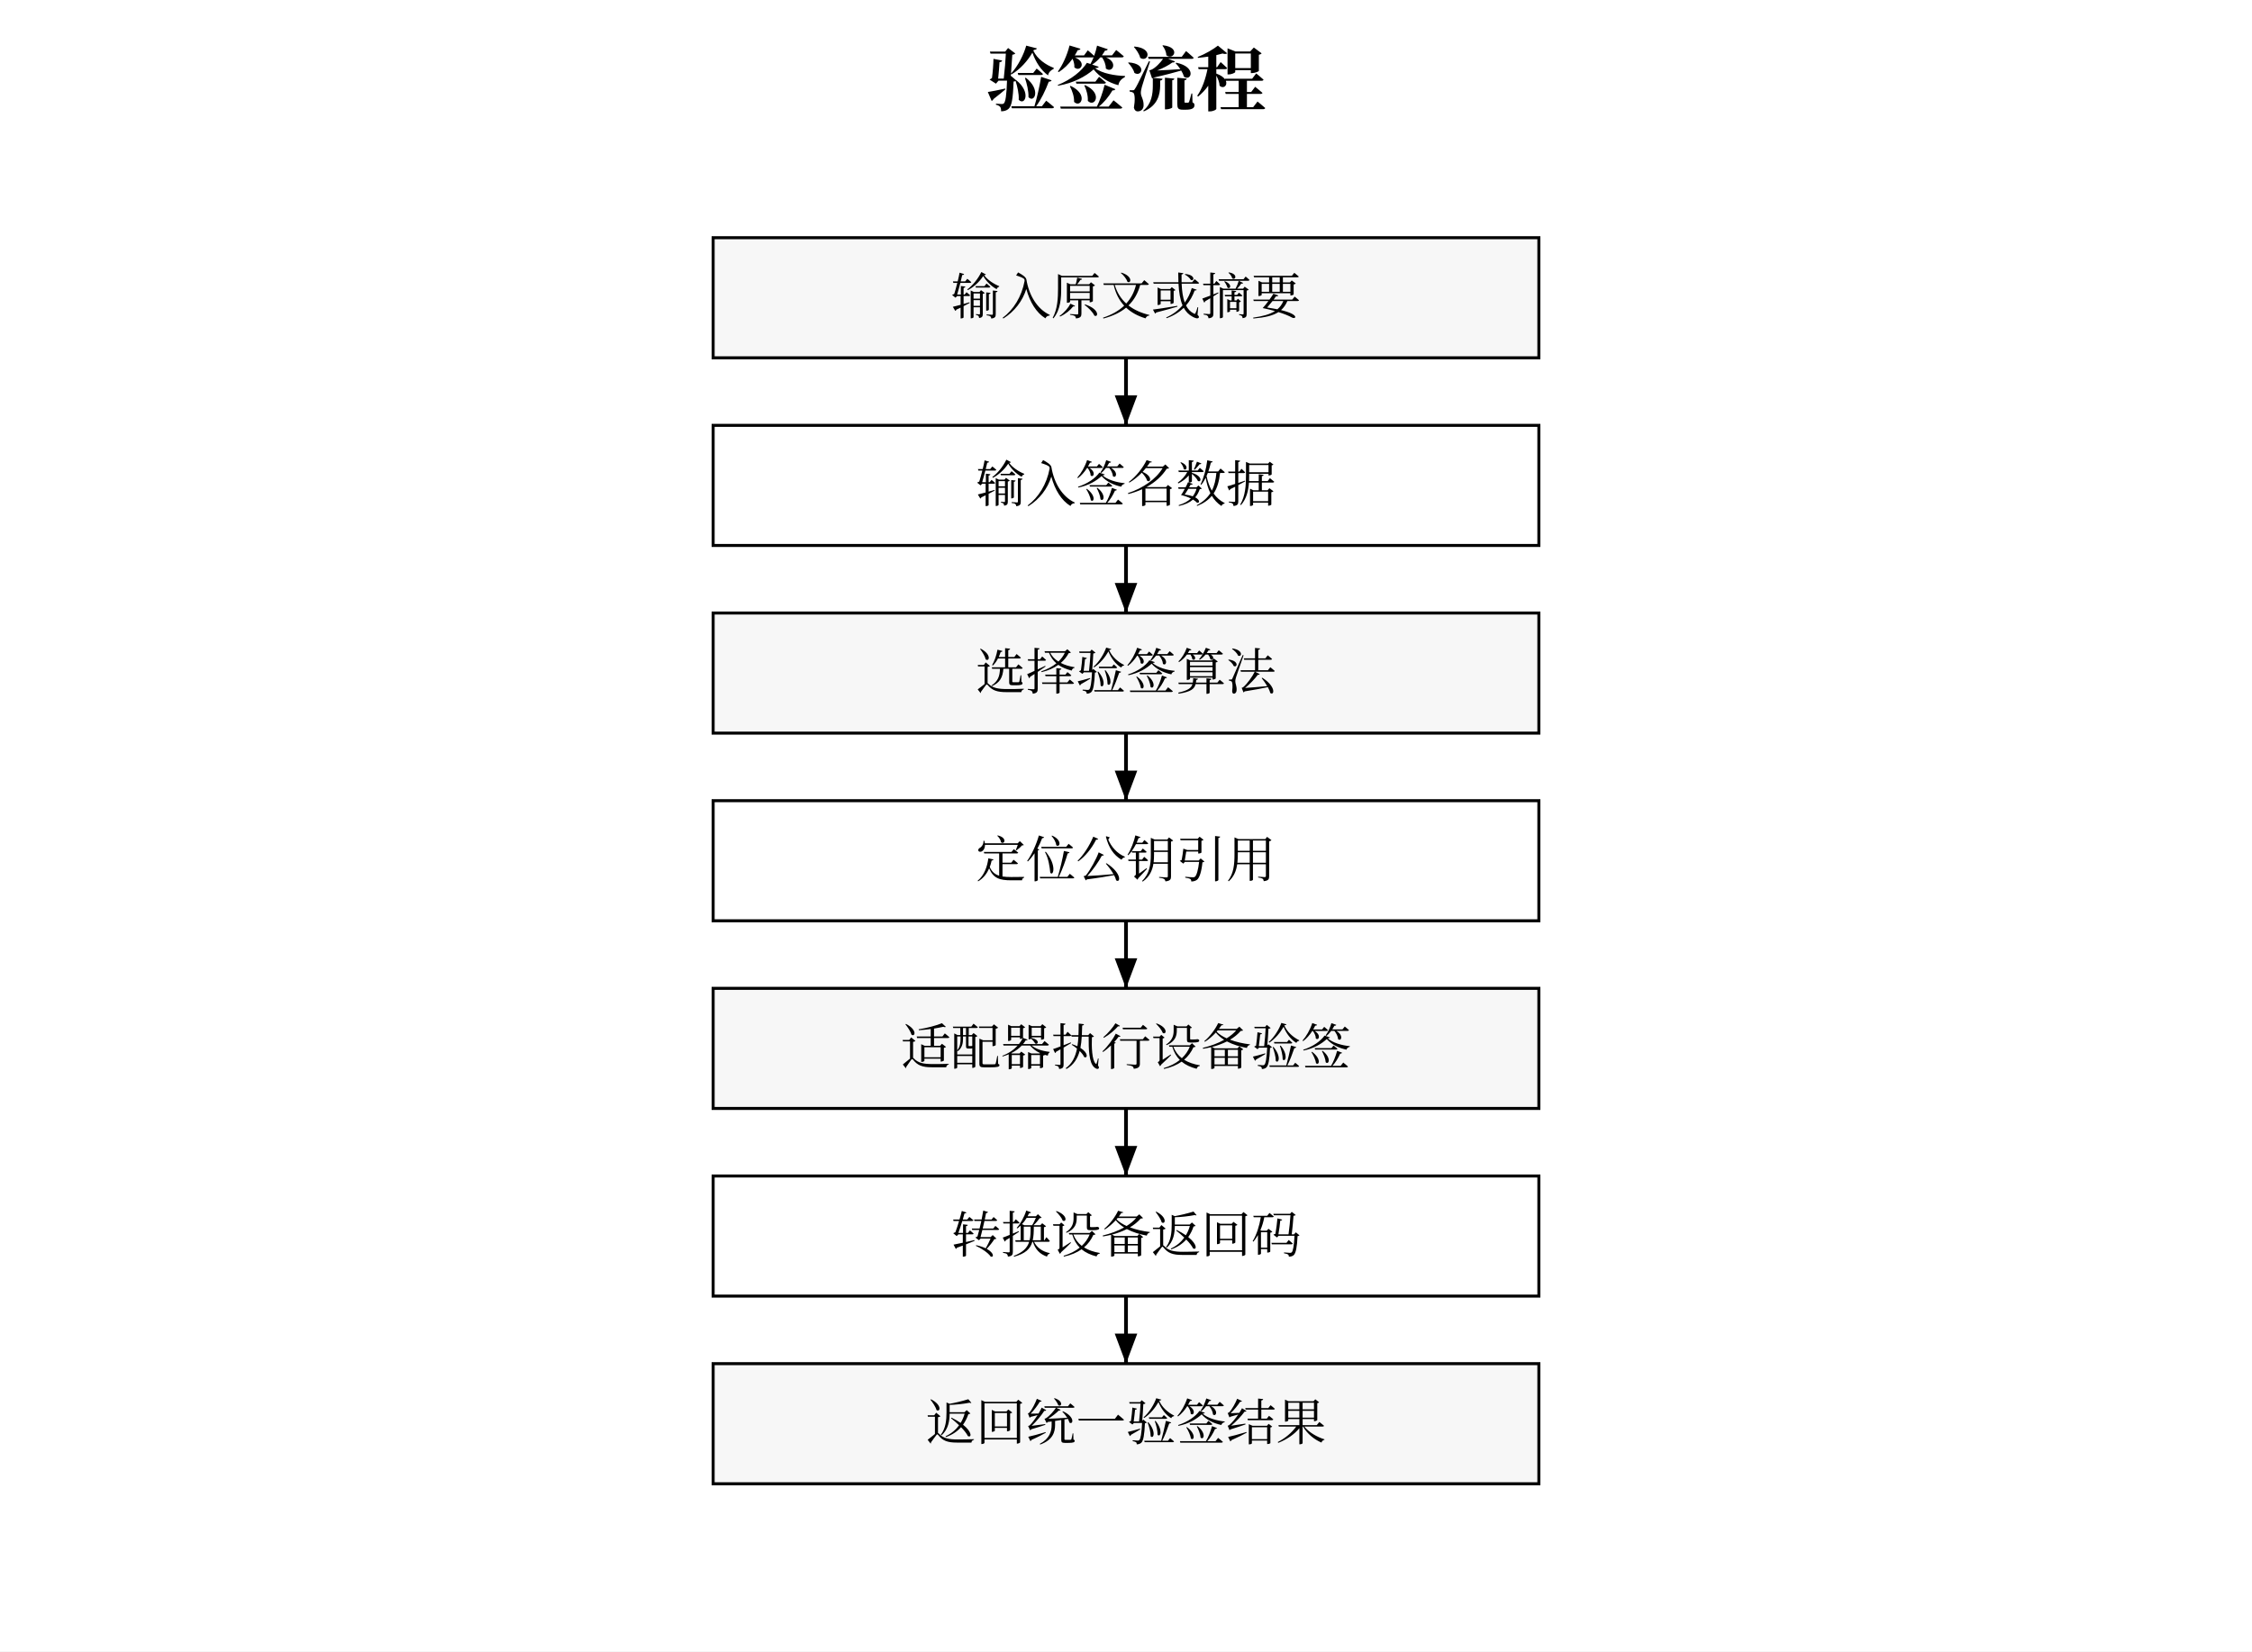
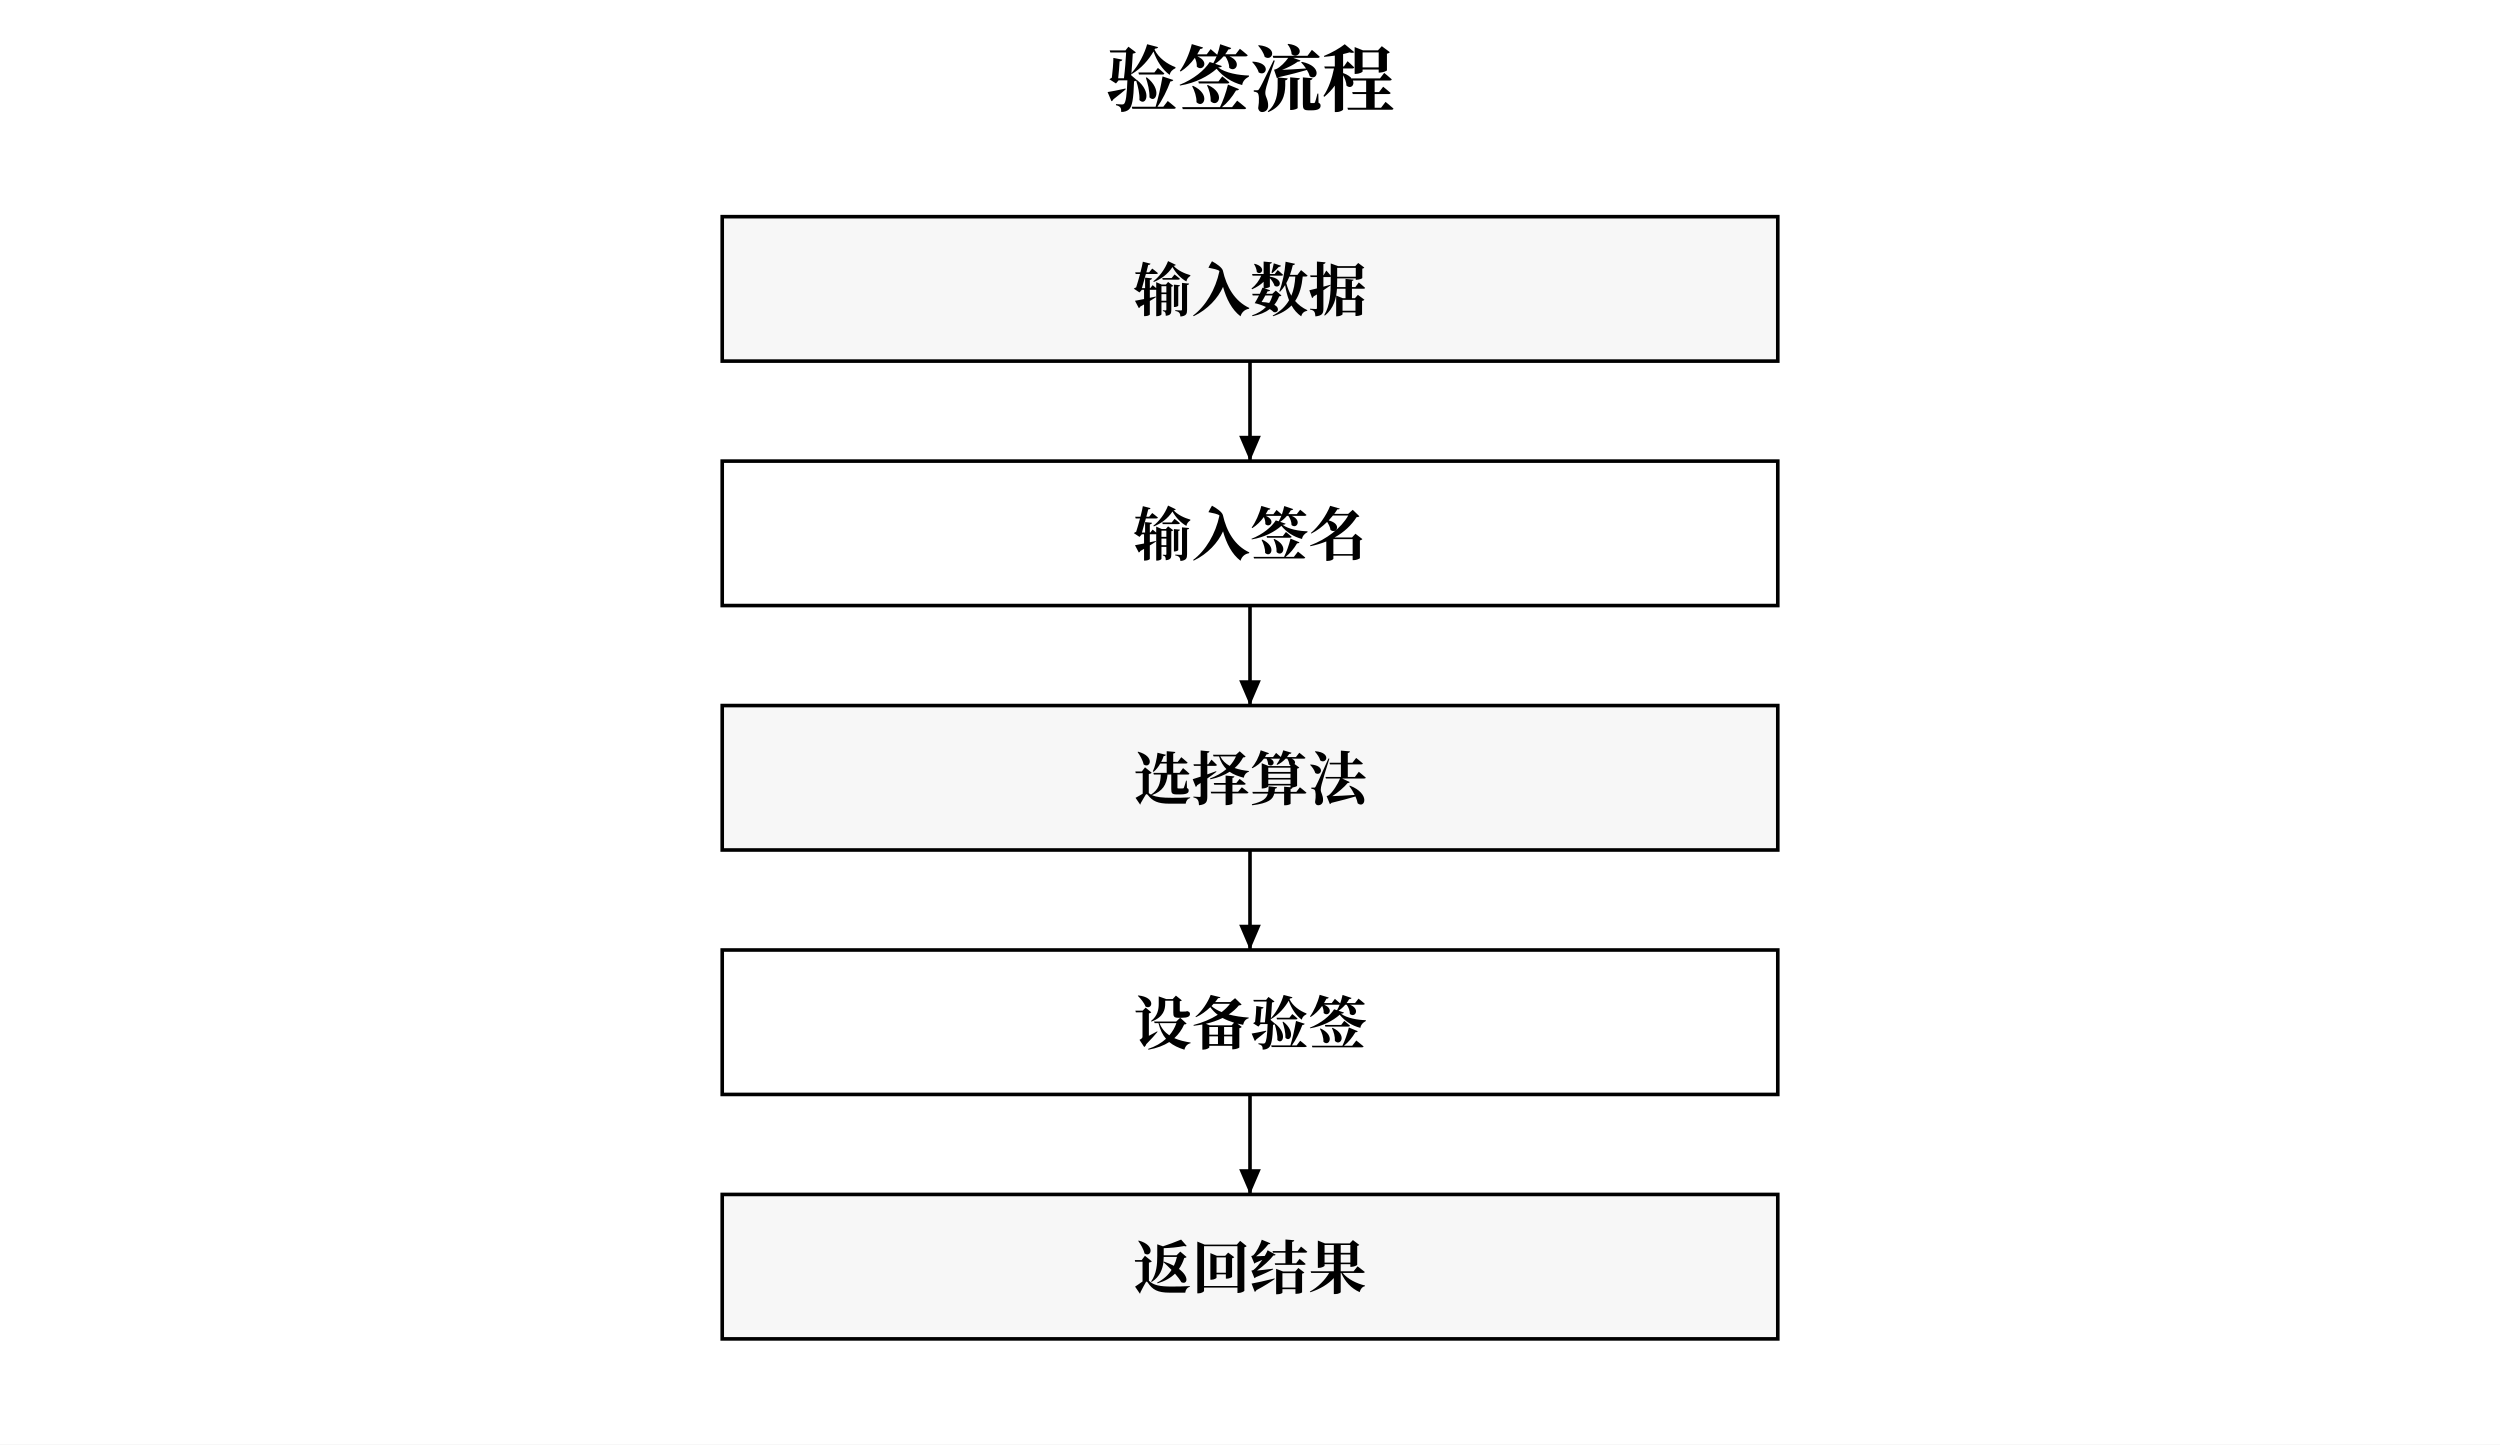
- <svg xmlns="http://www.w3.org/2000/svg" width="900" height="660" viewBox="0 0 900 660">
+ <svg xmlns="http://www.w3.org/2000/svg" width="900" height="520" viewBox="0 0 900 520">
  <defs>
-     <marker id="arrow" markerWidth="10" markerHeight="10" refX="8" refY="3" orient="auto" markerUnits="strokeWidth">
-       <path d="M0,0 L0,6 L8,3 z" fill="#000000" />
+     <marker id="arrow" markerWidth="8" markerHeight="8" refX="7" refY="3" orient="auto" markerUnits="strokeWidth">
+       <path d="M0,0 L0,6 L7,3 z" fill="#000000" />
    </marker>
  </defs>
-   <rect x="0" y="0" width="900" height="660" fill="#ffffff" />
-   <text x="450" y="42" font-family="SimSun, Songti SC, Noto Serif CJK SC, Microsoft YaHei, Arial, sans-serif" font-size="28" font-weight="bold" text-anchor="middle" fill="#000000">验签流程</text>
-   <rect x="285" y="95" width="330" height="48" rx="0" ry="0" fill="#f7f7f7" stroke="#000000" stroke-width="1.2" />
-   <text x="450.0" y="125.667" font-family="SimSun, Songti SC, Noto Serif CJK SC, Microsoft YaHei, Arial, sans-serif" font-size="20" font-weight="normal" text-anchor="middle" fill="#000000">输入原文或摘要</text>
-   <line x1="450" y1="143" x2="450" y2="170" stroke="#000000" stroke-width="1.5" marker-end="url(#arrow)" />
-   <rect x="285" y="170" width="330" height="48" rx="0" ry="0" fill="#ffffff" stroke="#000000" stroke-width="1.2" />
-   <text x="450.0" y="200.667" font-family="SimSun, Songti SC, Noto Serif CJK SC, Microsoft YaHei, Arial, sans-serif" font-size="20" font-weight="normal" text-anchor="middle" fill="#000000">输入签名数据</text>
-   <line x1="450" y1="218" x2="450" y2="245" stroke="#000000" stroke-width="1.5" marker-end="url(#arrow)" />
-   <rect x="285" y="245" width="330" height="48" rx="0" ry="0" fill="#f7f7f7" stroke="#000000" stroke-width="1.2" />
-   <text x="450.0" y="275.667" font-family="SimSun, Songti SC, Noto Serif CJK SC, Microsoft YaHei, Arial, sans-serif" font-size="20" font-weight="normal" text-anchor="middle" fill="#000000">选择验签算法</text>
-   <line x1="450" y1="293" x2="450" y2="320" stroke="#000000" stroke-width="1.5" marker-end="url(#arrow)" />
-   <rect x="285" y="320" width="330" height="48" rx="0" ry="0" fill="#ffffff" stroke="#000000" stroke-width="1.2" />
-   <text x="450.0" y="350.667" font-family="SimSun, Songti SC, Noto Serif CJK SC, Microsoft YaHei, Arial, sans-serif" font-size="20" font-weight="normal" text-anchor="middle" fill="#000000">定位公钥引用</text>
-   <line x1="450" y1="368" x2="450" y2="395" stroke="#000000" stroke-width="1.5" marker-end="url(#arrow)" />
-   <rect x="285" y="395" width="330" height="48" rx="0" ry="0" fill="#f7f7f7" stroke="#000000" stroke-width="1.2" />
-   <text x="450.0" y="425.667" font-family="SimSun, Songti SC, Noto Serif CJK SC, Microsoft YaHei, Arial, sans-serif" font-size="20" font-weight="normal" text-anchor="middle" fill="#000000">适配器执行设备验签</text>
-   <line x1="450" y1="443" x2="450" y2="470" stroke="#000000" stroke-width="1.5" marker-end="url(#arrow)" />
-   <rect x="285" y="470" width="330" height="48" rx="0" ry="0" fill="#ffffff" stroke="#000000" stroke-width="1.2" />
-   <text x="450.0" y="500.667" font-family="SimSun, Songti SC, Noto Serif CJK SC, Microsoft YaHei, Arial, sans-serif" font-size="20" font-weight="normal" text-anchor="middle" fill="#000000">转换设备返回码</text>
-   <line x1="450" y1="518" x2="450" y2="545" stroke="#000000" stroke-width="1.5" marker-end="url(#arrow)" />
-   <rect x="285" y="545" width="330" height="48" rx="0" ry="0" fill="#f7f7f7" stroke="#000000" stroke-width="1.2" />
-   <text x="450.0" y="575.667" font-family="SimSun, Songti SC, Noto Serif CJK SC, Microsoft YaHei, Arial, sans-serif" font-size="20" font-weight="normal" text-anchor="middle" fill="#000000">返回统一验签结果</text>
+   <rect x="0" y="0" width="900" height="520" fill="#ffffff" />
+   <text x="450.0" y="38" font-family="SimSun, Songti SC, Noto Serif CJK SC, Microsoft YaHei, Arial, sans-serif" font-size="26" font-weight="bold" text-anchor="middle" fill="#000000">验签流程</text>
+   <rect x="260" y="78" width="380" height="52" fill="#f7f7f7" stroke="#000000" stroke-width="1.3" />
+   <text x="450.0" y="112" font-family="SimSun, Songti SC, Noto Serif CJK SC, Microsoft YaHei, Arial, sans-serif" font-size="21" font-weight="bold" text-anchor="middle" fill="#000000">输入数据</text>
+   <line x1="450.0" y1="130" x2="450.0" y2="166" stroke="#000000" stroke-width="1.3" marker-end="url(#arrow)" />
+   <rect x="260" y="166" width="380" height="52" fill="#ffffff" stroke="#000000" stroke-width="1.3" />
+   <text x="450.0" y="200" font-family="SimSun, Songti SC, Noto Serif CJK SC, Microsoft YaHei, Arial, sans-serif" font-size="21" font-weight="bold" text-anchor="middle" fill="#000000">输入签名</text>
+   <line x1="450.0" y1="218" x2="450.0" y2="254" stroke="#000000" stroke-width="1.3" marker-end="url(#arrow)" />
+   <rect x="260" y="254" width="380" height="52" fill="#f7f7f7" stroke="#000000" stroke-width="1.3" />
+   <text x="450.0" y="288" font-family="SimSun, Songti SC, Noto Serif CJK SC, Microsoft YaHei, Arial, sans-serif" font-size="21" font-weight="bold" text-anchor="middle" fill="#000000">选择算法</text>
+   <line x1="450.0" y1="306" x2="450.0" y2="342" stroke="#000000" stroke-width="1.3" marker-end="url(#arrow)" />
+   <rect x="260" y="342" width="380" height="52" fill="#ffffff" stroke="#000000" stroke-width="1.3" />
+   <text x="450.0" y="376" font-family="SimSun, Songti SC, Noto Serif CJK SC, Microsoft YaHei, Arial, sans-serif" font-size="21" font-weight="bold" text-anchor="middle" fill="#000000">设备验签</text>
+   <line x1="450.0" y1="394" x2="450.0" y2="430" stroke="#000000" stroke-width="1.3" marker-end="url(#arrow)" />
+   <rect x="260" y="430" width="380" height="52" fill="#f7f7f7" stroke="#000000" stroke-width="1.3" />
+   <text x="450.0" y="464" font-family="SimSun, Songti SC, Noto Serif CJK SC, Microsoft YaHei, Arial, sans-serif" font-size="21" font-weight="bold" text-anchor="middle" fill="#000000">返回结果</text>
</svg>
